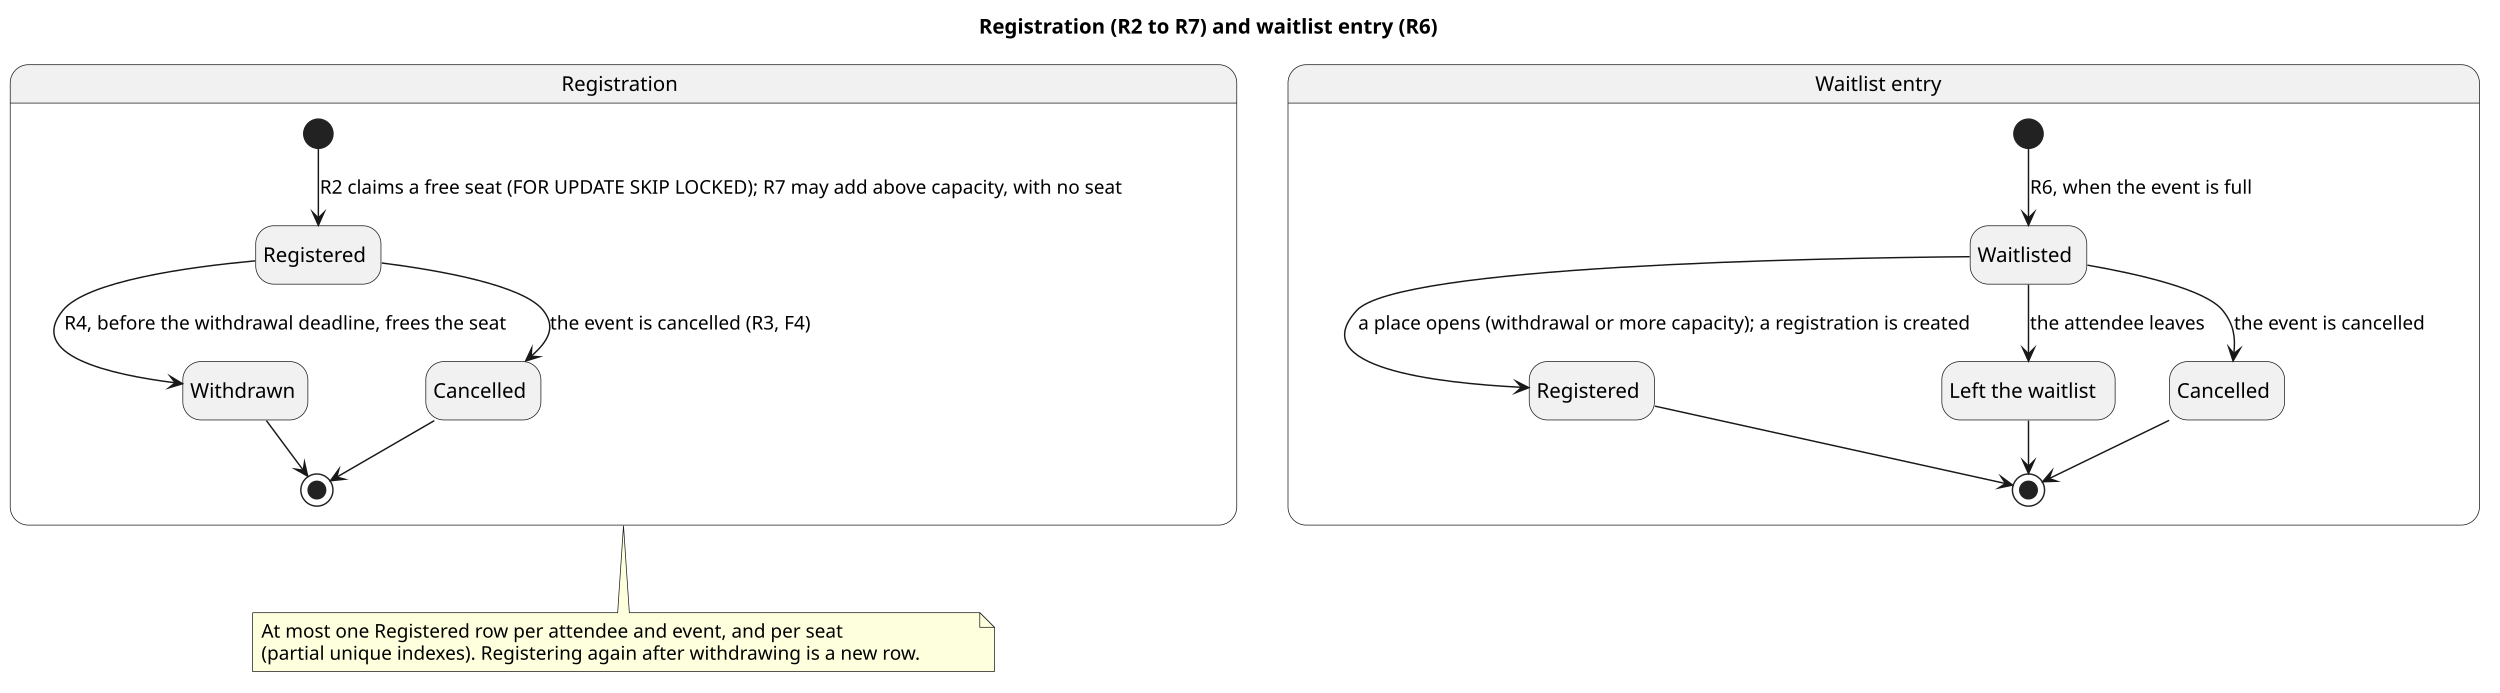
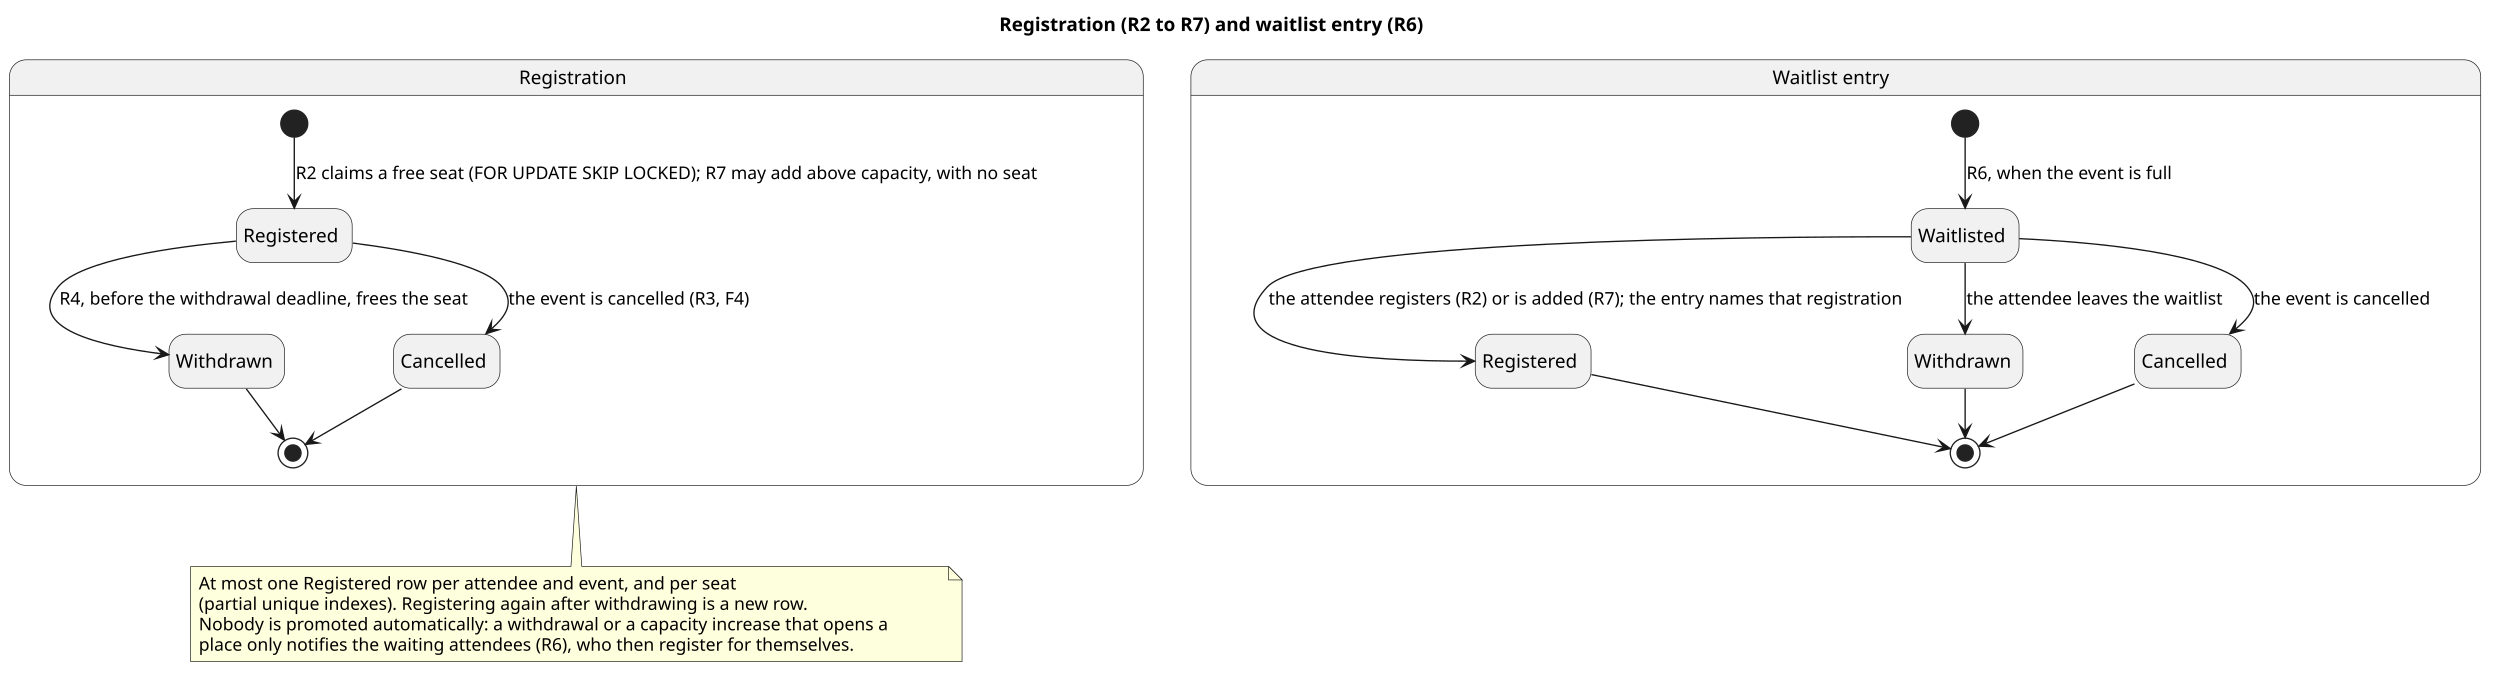
- <svg xmlns="http://www.w3.org/2000/svg" version="1.1" data-diagram-type="STATE" style="width:1712px;height:474px;background:#FFFFFF;" width="1712px" height="474px" viewBox="0 0 1712 474" zoomAndPan="magnify" preserveAspectRatio="none" contentStyleType="text/css">
+ <svg xmlns="http://www.w3.org/2000/svg" version="1.1" data-diagram-type="STATE" style="width:1852px;height:505px;background:#FFFFFF;" width="1852px" height="505px" viewBox="0 0 1852 505" zoomAndPan="magnify" preserveAspectRatio="none" contentStyleType="text/css">
  <defs />
  <g font-family="sans-serif" lengthAdjust="spacing">
    <g class="title" data-source-line="1">
-       <text x="670.337" y="22.995" fill="#000" font-size="14" textLength="365.251" font-weight="700">Registration (R2 to R7) and waitlist entry (R6)</text>
+       <text x="740.232" y="22.995" fill="#000" font-size="14" textLength="365.251" font-weight="700">Registration (R2 to R7) and waitlist entry (R6)</text>
    </g>
    <g class="entity" data-qualified-name="reg" id="ent0001" data-source-line="7">
      <path d="M19.5,44.297 L834.436,44.297 A12.5,12.5 0 0 1 846.936,56.797 L846.936,70.594 L7,70.594 L7,56.797 A12.5,12.5 0 0 1 19.5,44.297" fill="#F1F1F1" />
      <rect x="7" y="44.297" width="839.936" height="315.297" fill="none" style="stroke:#181818;stroke-width:0.5;" rx="12.5" ry="12.5" />
      <line x1="7" y1="70.594" x2="846.936" y2="70.594" style="stroke:#181818;stroke-width:0.5;" />
      <text x="384.442" y="62.292" fill="#000" font-size="14" textLength="85.053">Registration</text>
      <rect x="175.12" y="154.594" width="85.77" height="40" fill="#F1F1F1" style="stroke:#181818;stroke-width:0.5;" rx="12.5" ry="12.5" />
      <text x="180.12" y="179.44" fill="#000" font-size="14" textLength="75.77">Registered</text>
      <rect x="125.19" y="247.594" width="85.64" height="40" fill="#F1F1F1" style="stroke:#181818;stroke-width:0.5;" rx="12.5" ry="12.5" />
      <text x="130.19" y="272.44" fill="#000" font-size="14" textLength="75.64">Withdrawn</text>
      <rect x="291.6" y="247.594" width="78.817" height="40" fill="#F1F1F1" style="stroke:#181818;stroke-width:0.5;" rx="12.5" ry="12.5" />
      <text x="296.6" y="272.44" fill="#000" font-size="14" textLength="68.817">Cancelled</text>
      <g class="start_entity" data-qualified-name="reg..start.reg" id="ent0010" data-source-line="11">
        <ellipse cx="218.01" cy="91.594" rx="10" ry="10" fill="#222" style="stroke:#222;stroke-width:1;" />
      </g>
      <g class="end_entity" data-qualified-name="reg..end.reg" id="ent0014" data-source-line="14">
        <ellipse cx="217.01" cy="335.594" rx="11" ry="11" fill="none" style="stroke:#222;stroke-width:1;" />
        <ellipse cx="217.01" cy="335.594" rx="6" ry="6" fill="#222" style="stroke:#222;stroke-width:1;" />
      </g>
      <g class="link" data-entity-1="ent0010" data-entity-2="ent0002" id="lnk11" data-source-line="11" data-link-type="dependency">
        <path d="M218.01,101.884 C218.01,114.604 218.01,132.734 218.01,149.284" style="stroke:#181818;stroke-width:1;" fill="none" id="*start*reg-to-REGISTERED" />
        <polygon points="218.01,154.284,222.01,145.284,218.01,149.284,214.01,145.284,218.01,154.284" fill="#181818" style="stroke:#181818;stroke-width:1;stroke-linejoin:miter;stroke-miterlimit:10;" />
        <text x="219.01" y="132.661" fill="#000" font-size="13" textLength="602.926">R2 claims a free seat (FOR UPDATE SKIP LOCKED); R7 may add above capacity, with no seat</text>
      </g>
      <g class="link" data-entity-1="ent0002" data-entity-2="ent0003" id="lnk12" data-source-line="12" data-link-type="dependency">
        <path d="M174.76,178.634 C128.42,182.904 59.29,192.514 43.01,212.594 C18,243.444 74.689,256.439 120.019,262.149" style="stroke:#181818;stroke-width:1;" fill="none" id="REGISTERED-to-WITHDRAWN" />
        <polygon points="124.98,262.774,116.55,257.68,120.019,262.149,115.551,265.618,124.98,262.774" fill="#181818" style="stroke:#181818;stroke-width:1;stroke-linejoin:miter;stroke-miterlimit:10;" />
        <text x="44.01" y="225.661" fill="#000" font-size="13" textLength="327.095">R4, before the withdrawal deadline, frees the seat</text>
      </g>
      <g class="link" data-entity-1="ent0002" data-entity-2="ent0004" id="lnk13" data-source-line="13" data-link-type="dependency">
        <path d="M261.37,180.064 C301.99,185.244 358.43,195.374 372.01,212.594 C380.97,223.964 375.621,233.591 363.731,243.941" style="stroke:#181818;stroke-width:1;" fill="none" id="REGISTERED-to-CANCELLED" />
        <polygon points="359.96,247.224,369.375,244.332,363.731,243.941,364.122,238.298,359.96,247.224" fill="#181818" style="stroke:#181818;stroke-width:1;stroke-linejoin:miter;stroke-miterlimit:10;" />
        <text x="376.62" y="225.661" fill="#000" font-size="13" textLength="198.707">the event is cancelled (R3, F4)</text>
      </g>
      <g class="link" data-entity-1="ent0003" data-entity-2="ent0014" id="lnk15" data-source-line="14" data-link-type="dependency">
        <path d="M182.44,288.044 C191.82,300.664 200.589,312.48 207.689,322.04" style="stroke:#181818;stroke-width:1;" fill="none" id="WITHDRAWN-to-*end*reg" />
        <polygon points="210.67,326.054,208.515,316.444,207.689,322.04,202.093,321.213,210.67,326.054" fill="#181818" style="stroke:#181818;stroke-width:1;stroke-linejoin:miter;stroke-miterlimit:10;" />
      </g>
      <g class="link" data-entity-1="ent0004" data-entity-2="ent0014" id="lnk16" data-source-line="15" data-link-type="dependency">
        <path d="M297.42,288.044 C272.99,302.184 245.938,317.85 230.608,326.72" style="stroke:#181818;stroke-width:1;" fill="none" id="CANCELLED-to-*end*reg" />
        <polygon points="226.28,329.224,236.073,328.179,230.608,326.72,232.067,321.254,226.28,329.224" fill="#181818" style="stroke:#181818;stroke-width:1;stroke-linejoin:miter;stroke-miterlimit:10;" />
      </g>
    </g>
    <g class="entity" data-qualified-name="wait" id="ent0005" data-source-line="18">
-       <path d="M894.52,44.297 L1685.424,44.297 A12.5,12.5 0 0 1 1697.924,56.797 L1697.924,70.594 L882.02,70.594 L882.02,56.797 A12.5,12.5 0 0 1 894.52,44.297" fill="#F1F1F1" />
-       <rect x="882.02" y="44.297" width="815.904" height="315.297" fill="none" style="stroke:#181818;stroke-width:0.5;" rx="12.5" ry="12.5" />
-       <line x1="882.02" y1="70.594" x2="1697.924" y2="70.594" style="stroke:#181818;stroke-width:0.5;" />
-       <text x="1243.057" y="62.292" fill="#000" font-size="14" textLength="93.83">Waitlist entry</text>
-       <rect x="1349.17" y="154.594" width="79.863" height="40" fill="#F1F1F1" style="stroke:#181818;stroke-width:0.5;" rx="12.5" ry="12.5" />
-       <text x="1354.17" y="179.44" fill="#000" font-size="14" textLength="69.863">Waitlisted</text>
-       <rect x="1047.22" y="247.594" width="85.77" height="40" fill="#F1F1F1" style="stroke:#181818;stroke-width:0.5;" rx="12.5" ry="12.5" />
-       <text x="1052.22" y="272.44" fill="#000" font-size="14" textLength="75.77">Registered</text>
-       <rect x="1329.77" y="247.594" width="118.678" height="40" fill="#F1F1F1" style="stroke:#181818;stroke-width:0.5;" rx="12.5" ry="12.5" />
-       <text x="1334.77" y="272.44" fill="#000" font-size="14" textLength="108.678">Left the waitlist</text>
-       <rect x="1485.7" y="247.594" width="78.817" height="40" fill="#F1F1F1" style="stroke:#181818;stroke-width:0.5;" rx="12.5" ry="12.5" />
-       <text x="1490.7" y="272.44" fill="#000" font-size="14" textLength="68.817">Cancelled</text>
+       <path d="M894.72,44.297 L1825.214,44.297 A12.5,12.5 0 0 1 1837.714,56.797 L1837.714,70.594 L882.22,70.594 L882.22,56.797 A12.5,12.5 0 0 1 894.72,44.297" fill="#F1F1F1" />
+       <rect x="882.22" y="44.297" width="955.494" height="315.297" fill="none" style="stroke:#181818;stroke-width:0.5;" rx="12.5" ry="12.5" />
+       <line x1="882.22" y1="70.594" x2="1837.714" y2="70.594" style="stroke:#181818;stroke-width:0.5;" />
+       <text x="1313.052" y="62.292" fill="#000" font-size="14" textLength="93.83">Waitlist entry</text>
+       <rect x="1415.84" y="154.594" width="79.863" height="40" fill="#F1F1F1" style="stroke:#181818;stroke-width:0.5;" rx="12.5" ry="12.5" />
+       <text x="1420.84" y="179.44" fill="#000" font-size="14" textLength="69.863">Waitlisted</text>
+       <rect x="1092.88" y="247.594" width="85.77" height="40" fill="#F1F1F1" style="stroke:#181818;stroke-width:0.5;" rx="12.5" ry="12.5" />
+       <text x="1097.88" y="272.44" fill="#000" font-size="14" textLength="75.77">Registered</text>
+       <rect x="1412.95" y="247.594" width="85.64" height="40" fill="#F1F1F1" style="stroke:#181818;stroke-width:0.5;" rx="12.5" ry="12.5" />
+       <text x="1417.95" y="272.44" fill="#000" font-size="14" textLength="75.64">Withdrawn</text>
+       <rect x="1581.36" y="247.594" width="78.817" height="40" fill="#F1F1F1" style="stroke:#181818;stroke-width:0.5;" rx="12.5" ry="12.5" />
+       <text x="1586.36" y="272.44" fill="#000" font-size="14" textLength="68.817">Cancelled</text>
      <g class="start_entity" data-qualified-name="wait..start.wait" id="ent0017" data-source-line="23">
-         <ellipse cx="1389.11" cy="91.594" rx="10" ry="10" fill="#222" style="stroke:#222;stroke-width:1;" />
+         <ellipse cx="1455.77" cy="91.594" rx="10" ry="10" fill="#222" style="stroke:#222;stroke-width:1;" />
      </g>
      <g class="end_entity" data-qualified-name="wait..end.wait" id="ent0022" data-source-line="27">
-         <ellipse cx="1389.11" cy="335.594" rx="11" ry="11" fill="none" style="stroke:#222;stroke-width:1;" />
-         <ellipse cx="1389.11" cy="335.594" rx="6" ry="6" fill="#222" style="stroke:#222;stroke-width:1;" />
+         <ellipse cx="1455.77" cy="335.594" rx="11" ry="11" fill="none" style="stroke:#222;stroke-width:1;" />
+         <ellipse cx="1455.77" cy="335.594" rx="6" ry="6" fill="#222" style="stroke:#222;stroke-width:1;" />
      </g>
      <g class="link" data-entity-1="ent0017" data-entity-2="ent0006" id="lnk18" data-source-line="23" data-link-type="dependency">
-         <path d="M1389.11,101.884 C1389.11,114.604 1389.11,132.734 1389.11,149.284" style="stroke:#181818;stroke-width:1;" fill="none" id="*start*wait-to-WAITLISTED" />
-         <polygon points="1389.11,154.284,1393.11,145.284,1389.11,149.284,1385.11,145.284,1389.11,154.284" fill="#181818" style="stroke:#181818;stroke-width:1;stroke-linejoin:miter;stroke-miterlimit:10;" />
-         <text x="1390.11" y="132.661" fill="#000" font-size="13" textLength="165.991">R6, when the event is full</text>
+         <path d="M1455.77,101.884 C1455.77,114.604 1455.77,132.734 1455.77,149.284" style="stroke:#181818;stroke-width:1;" fill="none" id="*start*wait-to-WAITLISTED" />
+         <polygon points="1455.77,154.284,1459.77,145.284,1455.77,149.284,1451.77,145.284,1455.77,154.284" fill="#181818" style="stroke:#181818;stroke-width:1;stroke-linejoin:miter;stroke-miterlimit:10;" />
+         <text x="1456.77" y="132.661" fill="#000" font-size="13" textLength="165.991">R6, when the event is full</text>
      </g>
      <g class="link" data-entity-1="ent0006" data-entity-2="ent0007" id="lnk19" data-source-line="24" data-link-type="dependency">
-         <path d="M1348.87,175.784 C1242,176.714 957.29,182.054 929.11,212.594 C893.02,251.704 982.866,262.253 1041.946,265.223" style="stroke:#181818;stroke-width:1;" fill="none" id="WAITLISTED-to-PROMOTED" />
-         <polygon points="1046.94,265.474,1038.152,261.027,1041.946,265.223,1037.751,269.017,1046.94,265.474" fill="#181818" style="stroke:#181818;stroke-width:1;stroke-linejoin:miter;stroke-miterlimit:10;" />
-         <text x="930.11" y="225.661" fill="#000" font-size="13" textLength="454.943">a place opens (withdrawal or more capacity); a registration is created</text>
+         <path d="M1415.64,175.404 C1299.79,175.254 971.04,177.934 938.77,212.594 C893.22,261.524 1016.56,267.685 1087.4,267.525" style="stroke:#181818;stroke-width:1;" fill="none" id="WAITLISTED-to-PROMOTED" />
+         <polygon points="1092.4,267.514,1083.391,263.534,1087.4,267.525,1083.409,271.534,1092.4,267.514" fill="#181818" style="stroke:#181818;stroke-width:1;stroke-linejoin:miter;stroke-miterlimit:10;" />
+         <text x="939.77" y="225.661" fill="#000" font-size="13" textLength="511.475">the attendee registers (R2) or is added (R7); the entry names that registration</text>
      </g>
      <g class="link" data-entity-1="ent0006" data-entity-2="ent0008" id="lnk20" data-source-line="25" data-link-type="dependency">
-         <path d="M1389.11,194.894 C1389.11,210.334 1389.11,226.884 1389.11,242.324" style="stroke:#181818;stroke-width:1;" fill="none" id="WAITLISTED-to-LEFT" />
-         <polygon points="1389.11,247.324,1393.11,238.324,1389.11,242.324,1385.11,238.324,1389.11,247.324" fill="#181818" style="stroke:#181818;stroke-width:1;stroke-linejoin:miter;stroke-miterlimit:10;" />
-         <text x="1390.11" y="225.661" fill="#000" font-size="13" textLength="130.286">the attendee leaves</text>
+         <path d="M1455.77,194.894 C1455.77,210.334 1455.77,226.884 1455.77,242.324" style="stroke:#181818;stroke-width:1;" fill="none" id="WAITLISTED-to-LEFT" />
+         <polygon points="1455.77,247.324,1459.77,238.324,1455.77,242.324,1451.77,238.324,1455.77,247.324" fill="#181818" style="stroke:#181818;stroke-width:1;stroke-linejoin:miter;stroke-miterlimit:10;" />
+         <text x="1456.77" y="225.661" fill="#000" font-size="13" textLength="206.286">the attendee leaves the waitlist</text>
      </g>
      <g class="link" data-entity-1="ent0006" data-entity-2="ent0009" id="lnk21" data-source-line="26" data-link-type="dependency">
-         <path d="M1429.44,181.574 C1464.16,187.614 1510.46,198.124 1522.11,212.594 C1529.76,222.104 1530.945,230.912 1529.735,242.162" style="stroke:#181818;stroke-width:1;" fill="none" id="WAITLISTED-to-WCANCELLED" />
-         <polygon points="1529.2,247.134,1534.14,238.613,1529.735,242.162,1526.185,237.758,1529.2,247.134" fill="#181818" style="stroke:#181818;stroke-width:1;stroke-linejoin:miter;stroke-miterlimit:10;" />
-         <text x="1529.81" y="225.661" fill="#000" font-size="13" textLength="143.114">the event is cancelled</text>
+         <path d="M1495.82,176.784 C1550.36,179.344 1643.64,187.394 1664.77,212.594 C1674.33,223.994 1668.422,233.753 1655.682,244.093" style="stroke:#181818;stroke-width:1;" fill="none" id="WAITLISTED-to-WCANCELLED" />
+         <polygon points="1651.8,247.244,1661.309,244.678,1655.682,244.093,1656.267,238.466,1651.8,247.244" fill="#181818" style="stroke:#181818;stroke-width:1;stroke-linejoin:miter;stroke-miterlimit:10;" />
+         <text x="1669.6" y="225.661" fill="#000" font-size="13" textLength="143.114">the event is cancelled</text>
      </g>
      <g class="link" data-entity-1="ent0007" data-entity-2="ent0022" id="lnk23" data-source-line="27" data-link-type="dependency">
-         <path d="M1133.26,278.124 C1203.61,293.654 1334.218,322.475 1373.378,331.125" style="stroke:#181818;stroke-width:1;" fill="none" id="PROMOTED-to-*end*wait" />
-         <polygon points="1378.26,332.204,1370.335,326.357,1373.378,331.125,1368.609,334.168,1378.26,332.204" fill="#181818" style="stroke:#181818;stroke-width:1;stroke-linejoin:miter;stroke-miterlimit:10;" />
+         <path d="M1178.92,277.494 C1253.65,292.904 1398.233,322.724 1439.873,331.314" style="stroke:#181818;stroke-width:1;" fill="none" id="PROMOTED-to-*end*wait" />
+         <polygon points="1444.77,332.324,1436.764,326.588,1439.873,331.314,1435.147,334.423,1444.77,332.324" fill="#181818" style="stroke:#181818;stroke-width:1;stroke-linejoin:miter;stroke-miterlimit:10;" />
      </g>
      <g class="link" data-entity-1="ent0008" data-entity-2="ent0022" id="lnk24" data-source-line="28" data-link-type="dependency">
-         <path d="M1389.11,288.044 C1389.11,299.904 1389.11,309.594 1389.11,319.264" style="stroke:#181818;stroke-width:1;" fill="none" id="LEFT-to-*end*wait" />
-         <polygon points="1389.11,324.264,1393.11,315.264,1389.11,319.264,1385.11,315.264,1389.11,324.264" fill="#181818" style="stroke:#181818;stroke-width:1;stroke-linejoin:miter;stroke-miterlimit:10;" />
+         <path d="M1455.77,288.044 C1455.77,299.904 1455.77,309.594 1455.77,319.264" style="stroke:#181818;stroke-width:1;" fill="none" id="LEFT-to-*end*wait" />
+         <polygon points="1455.77,324.264,1459.77,315.264,1455.77,319.264,1451.77,315.264,1455.77,324.264" fill="#181818" style="stroke:#181818;stroke-width:1;stroke-linejoin:miter;stroke-miterlimit:10;" />
      </g>
      <g class="link" data-entity-1="ent0009" data-entity-2="ent0022" id="lnk25" data-source-line="29" data-link-type="dependency">
-         <path d="M1485.4,287.864 C1455.45,302.394 1421.088,319.07 1403.288,327.71" style="stroke:#181818;stroke-width:1;" fill="none" id="WCANCELLED-to-*end*wait" />
-         <polygon points="1398.79,329.894,1408.633,329.562,1403.288,327.71,1405.14,322.365,1398.79,329.894" fill="#181818" style="stroke:#181818;stroke-width:1;stroke-linejoin:miter;stroke-miterlimit:10;" />
+         <path d="M1581.25,284.404 C1543.3,299.584 1493.173,319.638 1470.663,328.638" style="stroke:#181818;stroke-width:1;" fill="none" id="WCANCELLED-to-*end*wait" />
+         <polygon points="1466.02,330.494,1475.862,330.867,1470.663,328.638,1472.892,323.438,1466.02,330.494" fill="#181818" style="stroke:#181818;stroke-width:1;stroke-linejoin:miter;stroke-miterlimit:10;" />
      </g>
    </g>
    <g class="entity" data-qualified-name="GMN26" id="ent0027" data-source-line="33">
-       <path d="M172.97,419.587 L172.97,459.853 A0,0 0 0 0 172.97,459.853 L680.956,459.853 A0,0 0 0 0 680.956,459.853 L680.956,429.587 L670.956,419.587 L430.97,419.587 L426.97,359.887 L422.97,419.587 L172.97,419.587 A0,0 0 0 0 172.97,419.587" style="stroke:#181818;stroke-width:0.5;" fill="#FEFFDD" />
-       <path d="M670.956,419.587 L670.956,429.587 L680.956,429.587 L670.956,419.587" style="stroke:#181818;stroke-width:0.5;" fill="#FEFFDD" />
-       <text x="178.97" y="436.654" fill="#000" font-size="13" textLength="430.155">At most one Registered row per attendee and event, and per seat</text>
-       <text x="178.97" y="451.787" fill="#000" font-size="13" textLength="486.986">(partial unique indexes). Registering again after withdrawing is a new row.</text>
+       <path d="M141.24,419.597 L141.24,490.128 A0,0 0 0 0 141.24,490.128 L712.69,490.128 A0,0 0 0 0 712.69,490.128 L712.69,429.597 L702.69,419.597 L430.97,419.597 L426.97,360.077 L422.97,419.597 L141.24,419.597 A0,0 0 0 0 141.24,419.597" style="stroke:#181818;stroke-width:0.5;" fill="#FEFFDD" />
+       <path d="M702.69,419.597 L702.69,429.597 L712.69,429.597 L702.69,419.597" style="stroke:#181818;stroke-width:0.5;" fill="#FEFFDD" />
+       <text x="147.24" y="436.664" fill="#000" font-size="13" textLength="430.155">At most one Registered row per attendee and event, and per seat</text>
+       <text x="147.24" y="451.797" fill="#000" font-size="13" textLength="486.986">(partial unique indexes). Registering again after withdrawing is a new row.</text>
+       <text x="147.24" y="466.929" fill="#000" font-size="13" textLength="550.45">Nobody is promoted automatically: a withdrawal or a capacity increase that opens a</text>
+       <text x="147.24" y="482.062" fill="#000" font-size="13" textLength="525.205">place only notifies the waiting attendees (R6), who then register for themselves.</text>
    </g>
  </g>
</svg>
